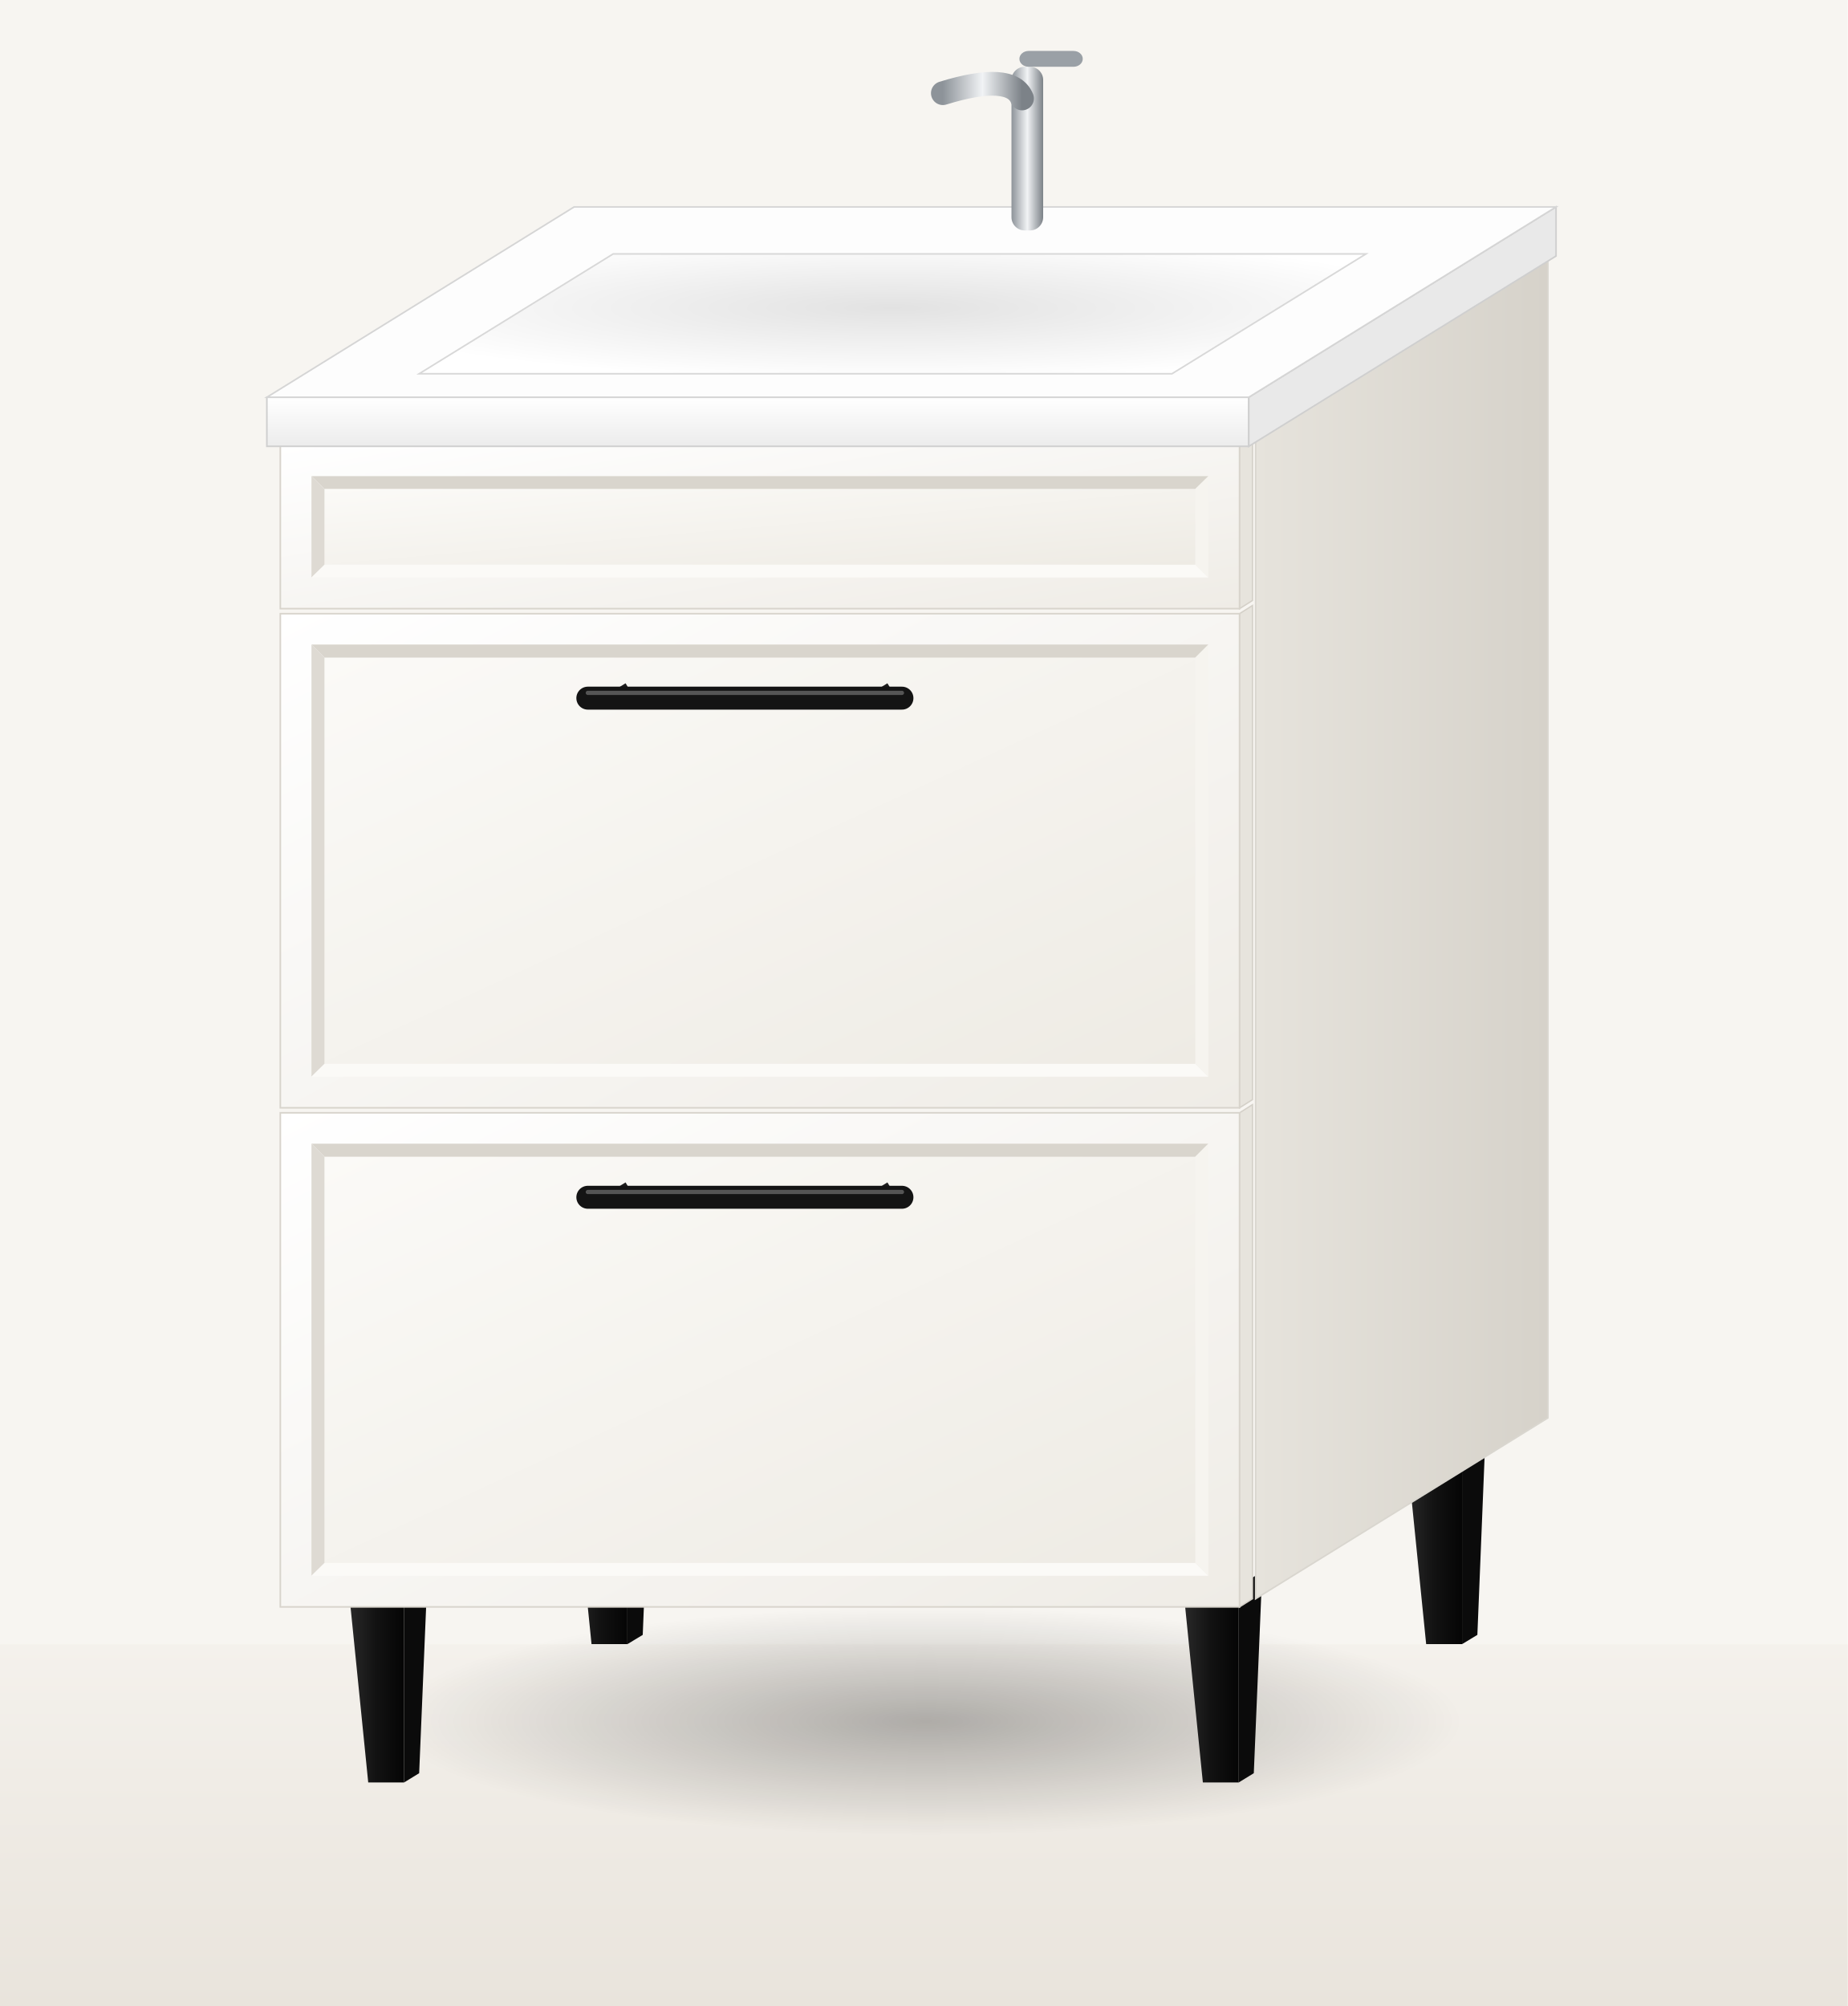
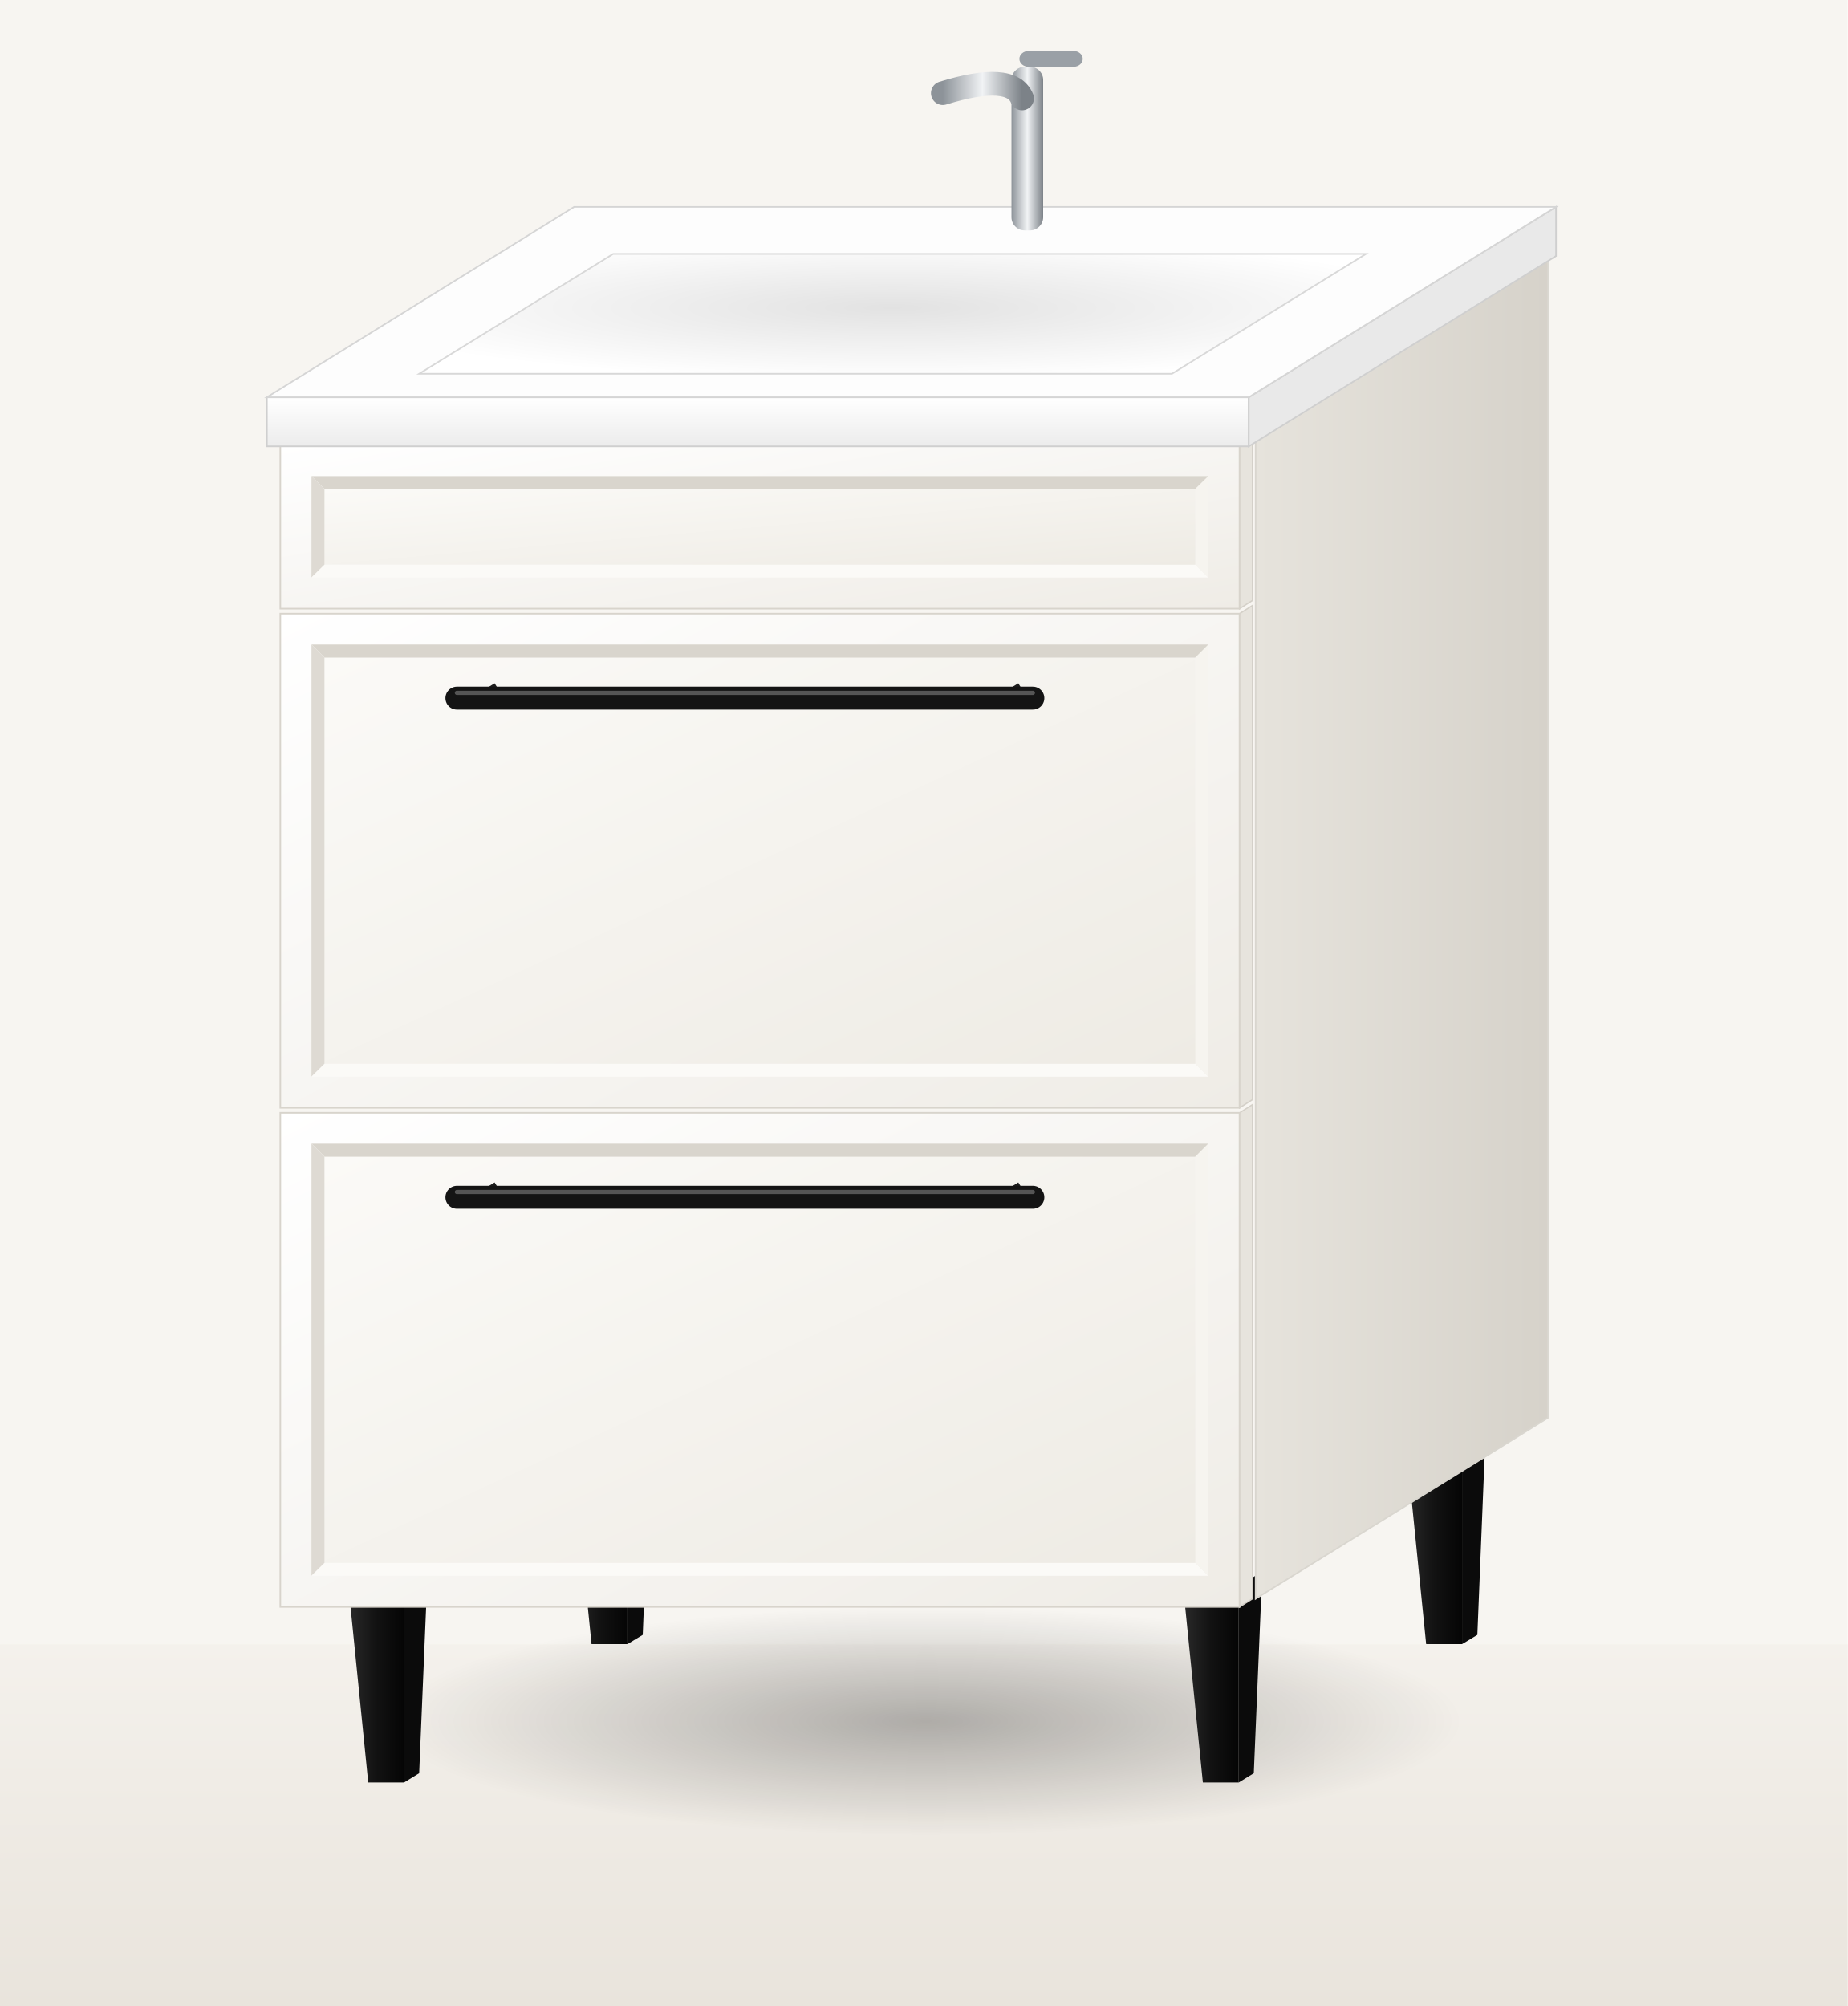
<svg xmlns="http://www.w3.org/2000/svg" viewBox="0 0 700 760" font-family="Inter,Arial,sans-serif">
  <defs>
    <linearGradient id="frontGrad" x1="0" y1="0" x2="1" y2="1">
      <stop offset="0" stop-color="#ffffff" />
      <stop offset="1" stop-color="#efece6" />
    </linearGradient>
    <linearGradient id="panelGrad" x1="0" y1="0" x2="1" y2="1">
      <stop offset="0" stop-color="#fbfaf7" />
      <stop offset="1" stop-color="#eeebe4" />
    </linearGradient>
    <linearGradient id="sideGrad" x1="0" y1="0" x2="1" y2="0">
      <stop offset="0" stop-color="#e6e3dc" />
      <stop offset="1" stop-color="#d6d2ca" />
    </linearGradient>
    <linearGradient id="legGrad" x1="0" y1="0" x2="1" y2="0">
      <stop offset="0" stop-color="#2a2a2a" />
      <stop offset=".5" stop-color="#121212" />
      <stop offset="1" stop-color="#050505" />
    </linearGradient>
    <linearGradient id="handleGrad" x1="0" y1="0" x2="0" y2="1">
      <stop offset="0" stop-color="#4a4a4a" />
      <stop offset=".45" stop-color="#1a1a1a" />
      <stop offset="1" stop-color="#050505" />
    </linearGradient>
    <linearGradient id="sinkFront" x1="0" y1="0" x2="0" y2="1">
      <stop offset="0" stop-color="#ffffff" />
      <stop offset="1" stop-color="#ececec" />
    </linearGradient>
    <radialGradient id="bowl" cx=".5" cy=".45" r=".6">
      <stop offset="0" stop-color="#e2e2e2" />
      <stop offset="1" stop-color="#ffffff" />
    </radialGradient>
    <linearGradient id="chrome" x1="0" y1="0" x2="1" y2="0">
      <stop offset="0" stop-color="#8d9399" />
      <stop offset=".5" stop-color="#f1f3f5" />
      <stop offset="1" stop-color="#7c8288" />
    </linearGradient>
    <radialGradient id="shadow">
      <stop offset="0" stop-color="rgba(0,0,0,.28)" />
      <stop offset="1" stop-color="rgba(0,0,0,0)" />
    </radialGradient>
    <linearGradient id="floor" x1="0" y1="0" x2="0" y2="1">
      <stop offset="0" stop-color="#f4f1ec" />
      <stop offset="1" stop-color="#e9e4dc" />
    </linearGradient>
    <filter id="blur">
      <feGaussianBlur stdDeviation="1.6" />
    </filter>
  </defs>
  <rect width="700" height="760" fill="#f7f5f1" />
  <rect y="623" width="700" height="137" fill="url(#floor)" />
  <ellipse cx="350.9" cy="652.1" rx="204.6" ry="43.4" fill="url(#shadow)" />
  <polygon points="237.7,548.5 246.6,543.0 243.5,619.4 237.7,622.9" fill="#0b0b0b" stroke="none" stroke-width="0" />
  <polygon points="216.6,548.5 237.7,548.5 237.7,622.9 224.1,622.9" fill="url(#legGrad)" stroke="none" stroke-width="0" />
  <polygon points="553.9,548.5 562.8,543.0 559.7,619.4 553.9,622.9" fill="#0b0b0b" stroke="none" stroke-width="0" />
  <polygon points="532.8,548.5 553.9,548.5 553.9,622.9 540.3,622.9" fill="url(#legGrad)" stroke="none" stroke-width="0" />
  <polygon points="153.1,600.9 162.0,595.4 158.8,671.8 153.1,675.3" fill="#0b0b0b" stroke="none" stroke-width="0" />
  <polygon points="132.0,600.9 153.1,600.9 153.1,675.3 139.5,675.3" fill="url(#legGrad)" stroke="none" stroke-width="0" />
  <polygon points="469.3,600.9 478.2,595.4 475.0,671.8 469.3,675.3" fill="#0b0b0b" stroke="none" stroke-width="0" />
  <polygon points="448.2,600.9 469.3,600.9 469.3,675.3 455.7,675.3" fill="url(#legGrad)" stroke="none" stroke-width="0" />
  <polygon points="475.7,605.7 586.4,537.2 586.4,97.0 475.7,165.5" fill="url(#sideGrad)" stroke="#d9d6cf" stroke-width="0.6" />
  <polygon points="469.6,230.6 474.5,227.5 474.5,165.5 469.6,168.6" fill="#e7e4dd" stroke="#d4d0c8" stroke-width="0.5" />
  <polygon points="469.6,419.7 474.5,416.6 474.5,229.4 469.6,232.5" fill="#e7e4dd" stroke="#d4d0c8" stroke-width="0.5" />
  <polygon points="469.6,608.8 474.5,605.7 474.5,418.5 469.6,421.6" fill="#e7e4dd" stroke="#d4d0c8" stroke-width="0.5" />
  <polygon points="106.2,230.6 469.6,230.6 469.6,168.6 106.2,168.6" fill="url(#frontGrad)" stroke="#d8d4cc" stroke-width="0.6" />
  <polygon points="118.0,180.4 457.8,180.4 452.8,185.3 123.0,185.3" fill="#d9d5cd" stroke="none" stroke-width="0" />
  <polygon points="118.0,218.8 118.0,180.4 123.0,185.3 123.0,213.9" fill="#dedad3" stroke="none" stroke-width="0" />
  <polygon points="457.8,218.8 118.0,218.8 123.0,213.9 452.8,213.9" fill="#fbfaf7" stroke="none" stroke-width="0" />
  <polygon points="457.8,180.4 457.8,218.8 452.8,213.9 452.8,185.3" fill="#f6f4ef" stroke="none" stroke-width="0" />
  <polygon points="123.0,213.9 452.8,213.9 452.8,185.3 123.0,185.3" fill="url(#panelGrad)" stroke="none" stroke-width="0" />
  <polygon points="106.2,419.7 469.6,419.7 469.6,232.5 106.2,232.5" fill="url(#frontGrad)" stroke="#d8d4cc" stroke-width="0.6" />
  <polygon points="118.0,244.2 457.8,244.2 452.8,249.2 123.0,249.2" fill="#d9d5cd" stroke="none" stroke-width="0" />
  <polygon points="118.0,407.9 118.0,244.2 123.0,249.2 123.0,403.0" fill="#dedad3" stroke="none" stroke-width="0" />
  <polygon points="457.8,407.9 118.0,407.9 123.0,403.0 452.8,403.0" fill="#fbfaf7" stroke="none" stroke-width="0" />
  <polygon points="457.8,244.2 457.8,407.9 452.8,403.0 452.8,249.2" fill="#f6f4ef" stroke="none" stroke-width="0" />
  <polygon points="123.0,403.0 452.8,403.0 452.8,249.2 123.0,249.2" fill="url(#panelGrad)" stroke="none" stroke-width="0" />
-   <line x1="230.9" y1="267.2" x2="349.9" y2="267.2" stroke="rgba(0,0,0,.18)" stroke-width="8.7" stroke-linecap="round" filter="url(#blur)" />
-   <line x1="238.3" y1="261.0" x2="232.6" y2="264.5" stroke="#1d1d1d" stroke-width="5.0" />
-   <line x1="337.5" y1="261.0" x2="331.8" y2="264.5" stroke="#1d1d1d" stroke-width="5.0" />
-   <line x1="222.7" y1="264.5" x2="341.7" y2="264.5" stroke="#141414" stroke-width="8.7" stroke-linecap="round" />
-   <line x1="222.7" y1="262.5" x2="341.7" y2="262.5" stroke="rgba(255,255,255,.28)" stroke-width="1.6" stroke-linecap="round" />
+   <line x1="181.3" y1="267.2" x2="399.5" y2="267.2" stroke="rgba(0,0,0,.18)" stroke-width="8.7" stroke-linecap="round" filter="url(#blur)" />
+   <line x1="188.7" y1="261.0" x2="183.0" y2="264.5" stroke="#1d1d1d" stroke-width="5.0" />
+   <line x1="387.1" y1="261.0" x2="381.4" y2="264.5" stroke="#1d1d1d" stroke-width="5.0" />
+   <line x1="173.1" y1="264.5" x2="391.3" y2="264.5" stroke="#141414" stroke-width="8.7" stroke-linecap="round" />
+   <line x1="173.1" y1="262.5" x2="391.3" y2="262.5" stroke="rgba(255,255,255,.28)" stroke-width="1.6" stroke-linecap="round" />
  <polygon points="106.2,608.8 469.6,608.8 469.6,421.6 106.2,421.6" fill="url(#frontGrad)" stroke="#d8d4cc" stroke-width="0.6" />
  <polygon points="118.0,433.3 457.8,433.3 452.8,438.3 123.0,438.3" fill="#d9d5cd" stroke="none" stroke-width="0" />
  <polygon points="118.0,597.0 118.0,433.3 123.0,438.3 123.0,592.1" fill="#dedad3" stroke="none" stroke-width="0" />
  <polygon points="457.8,597.0 118.0,597.0 123.0,592.1 452.8,592.1" fill="#fbfaf7" stroke="none" stroke-width="0" />
  <polygon points="457.8,433.3 457.8,597.0 452.8,592.1 452.8,438.3" fill="#f6f4ef" stroke="none" stroke-width="0" />
  <polygon points="123.0,592.1 452.8,592.1 452.8,438.3 123.0,438.3" fill="url(#panelGrad)" stroke="none" stroke-width="0" />
-   <line x1="230.9" y1="456.3" x2="349.9" y2="456.3" stroke="rgba(0,0,0,.18)" stroke-width="8.7" stroke-linecap="round" filter="url(#blur)" />
-   <line x1="238.3" y1="450.1" x2="232.6" y2="453.6" stroke="#1d1d1d" stroke-width="5.0" />
-   <line x1="337.5" y1="450.1" x2="331.8" y2="453.6" stroke="#1d1d1d" stroke-width="5.0" />
-   <line x1="222.7" y1="453.6" x2="341.7" y2="453.6" stroke="#141414" stroke-width="8.7" stroke-linecap="round" />
-   <line x1="222.7" y1="451.6" x2="341.7" y2="451.6" stroke="rgba(255,255,255,.28)" stroke-width="1.6" stroke-linecap="round" />
+   <line x1="181.3" y1="456.3" x2="399.5" y2="456.3" stroke="rgba(0,0,0,.18)" stroke-width="8.7" stroke-linecap="round" filter="url(#blur)" />
+   <line x1="188.7" y1="450.1" x2="183.0" y2="453.6" stroke="#1d1d1d" stroke-width="5.0" />
+   <line x1="387.1" y1="450.1" x2="381.4" y2="453.6" stroke="#1d1d1d" stroke-width="5.0" />
+   <line x1="173.1" y1="453.6" x2="391.3" y2="453.6" stroke="#141414" stroke-width="8.7" stroke-linecap="round" />
+   <line x1="173.1" y1="451.6" x2="391.3" y2="451.6" stroke="rgba(255,255,255,.28)" stroke-width="1.6" stroke-linecap="round" />
  <polygon points="101.1,169.1 473.1,169.1 473.1,150.5 101.1,150.5" fill="url(#sinkFront)" stroke="#cfcfcf" stroke-width="0.6" />
  <polygon points="473.1,169.1 589.5,97.0 589.5,78.4 473.1,150.5" fill="#e9e9e9" stroke="#cfcfcf" stroke-width="0.6" />
  <polygon points="101.1,150.5 473.1,150.5 589.5,78.4 217.5,78.4" fill="#fdfdfd" stroke="#d5d5d5" stroke-width="0.6" />
  <polygon points="158.8,141.6 444.0,141.6 517.5,96.2 232.3,96.2" fill="url(#bowl)" stroke="#d8d8d8" stroke-width="0.6" rx="8" />
  <rect x="383.2" y="25.3" width="12" height="62" rx="5" fill="url(#chrome)" />
  <path d="M387.2 37.3 q -4 -10 -30 -2" stroke="url(#chrome)" stroke-width="9" fill="none" stroke-linecap="round" />
  <rect x="386.2" y="19.3" width="24" height="6" rx="3.5" fill="#9aa0a6" />
</svg>
